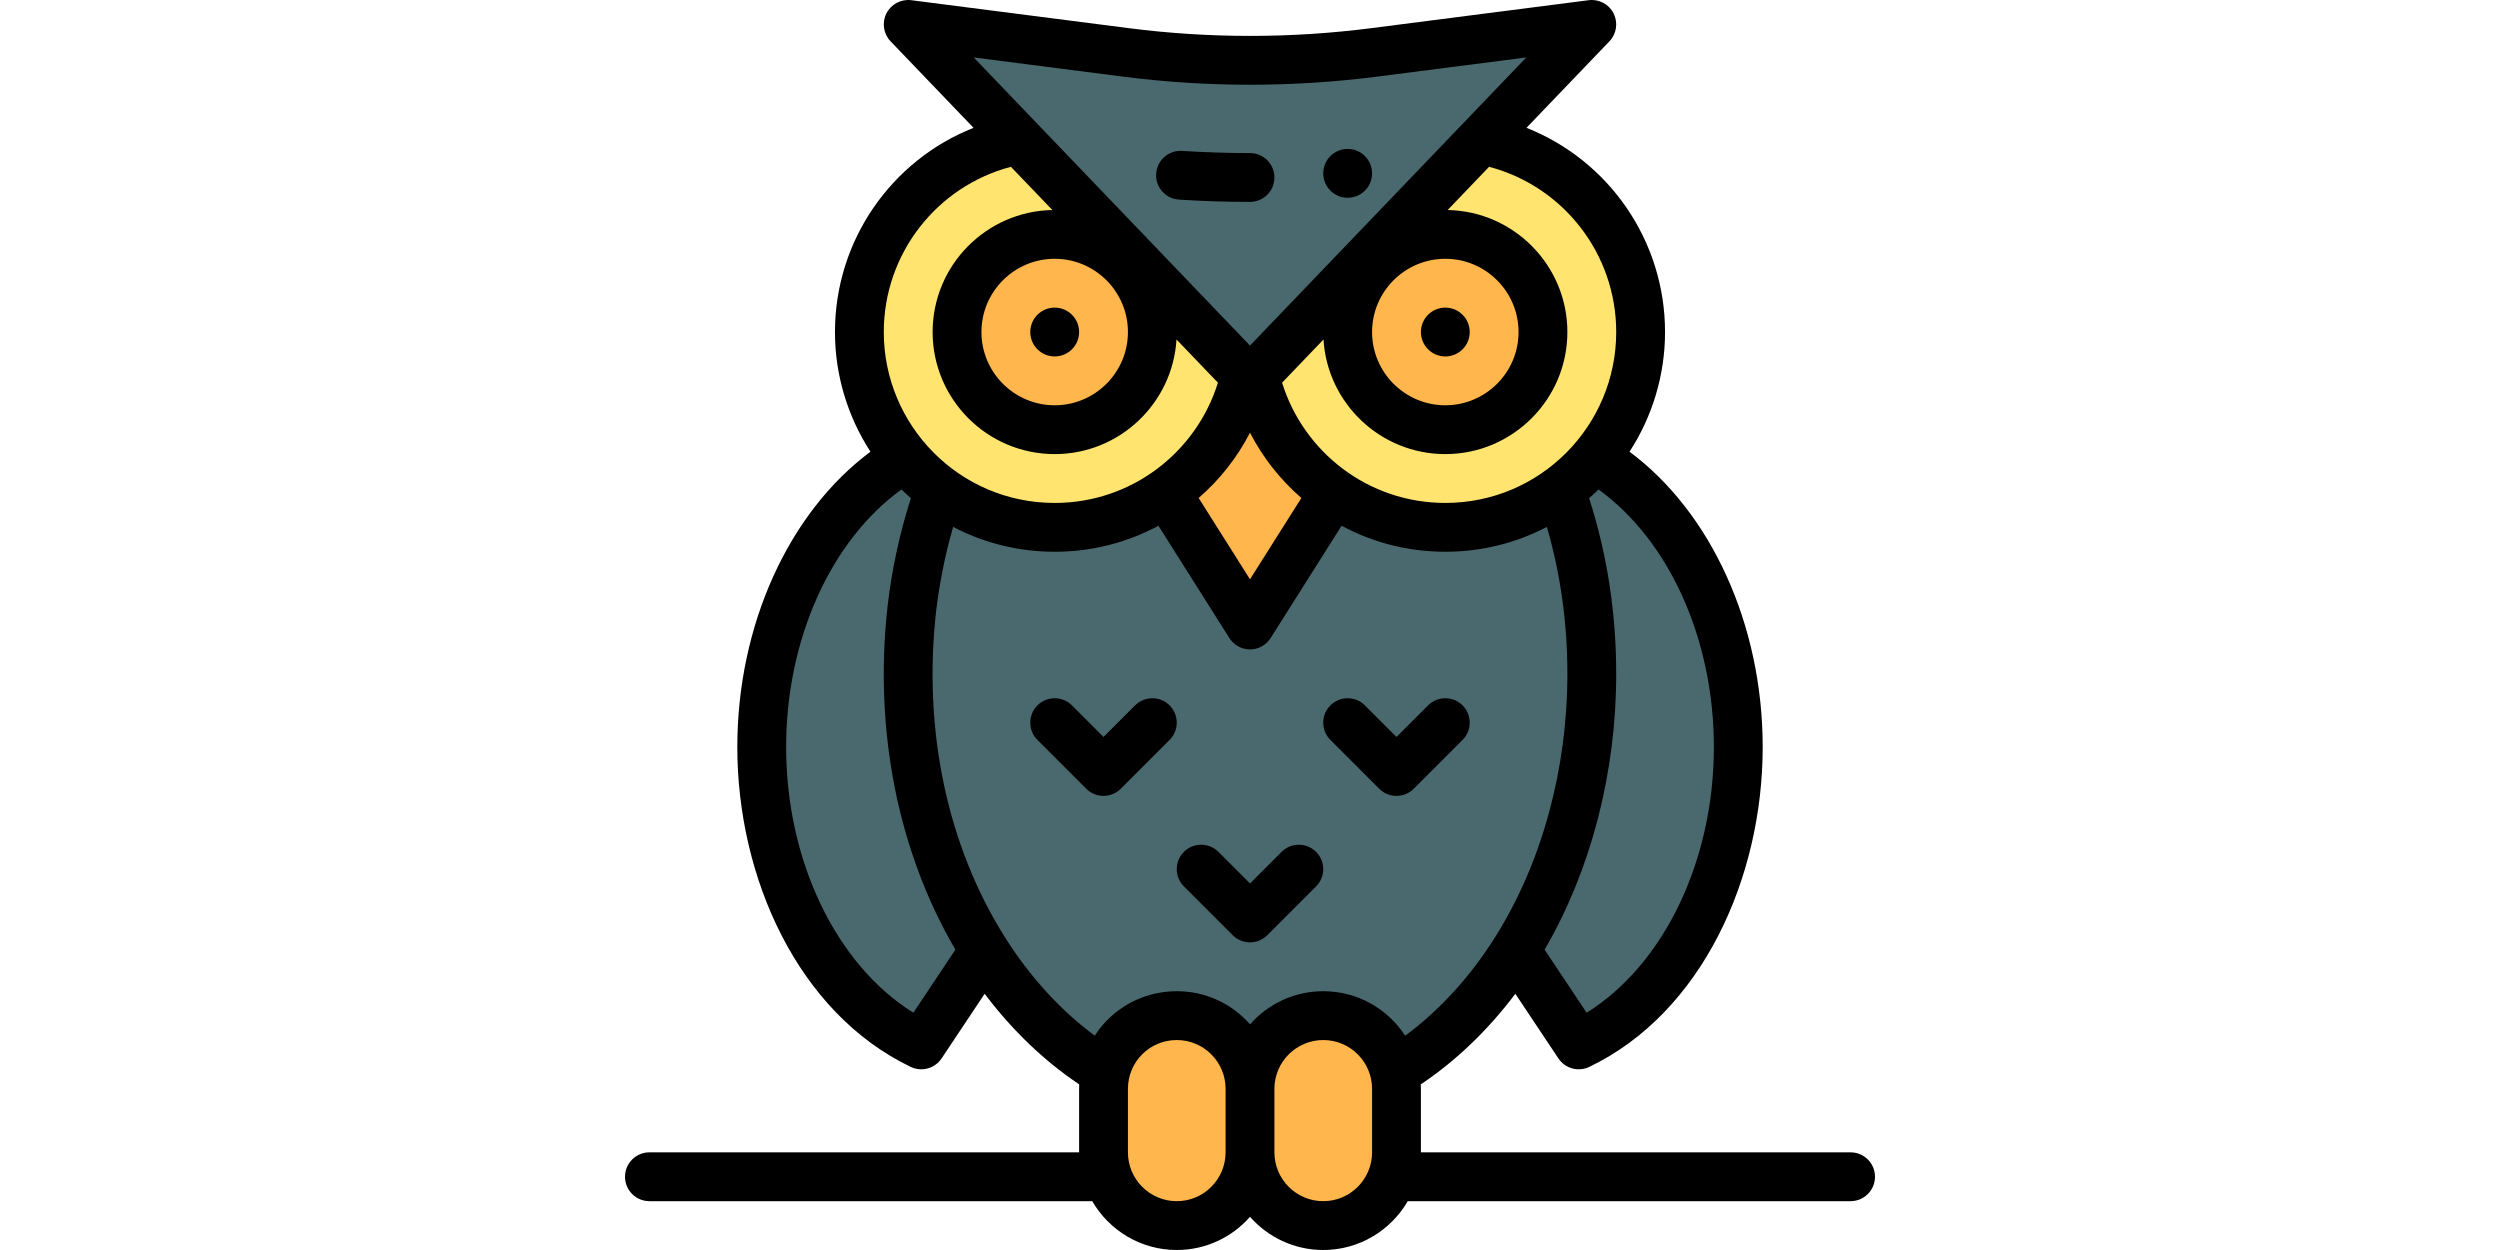
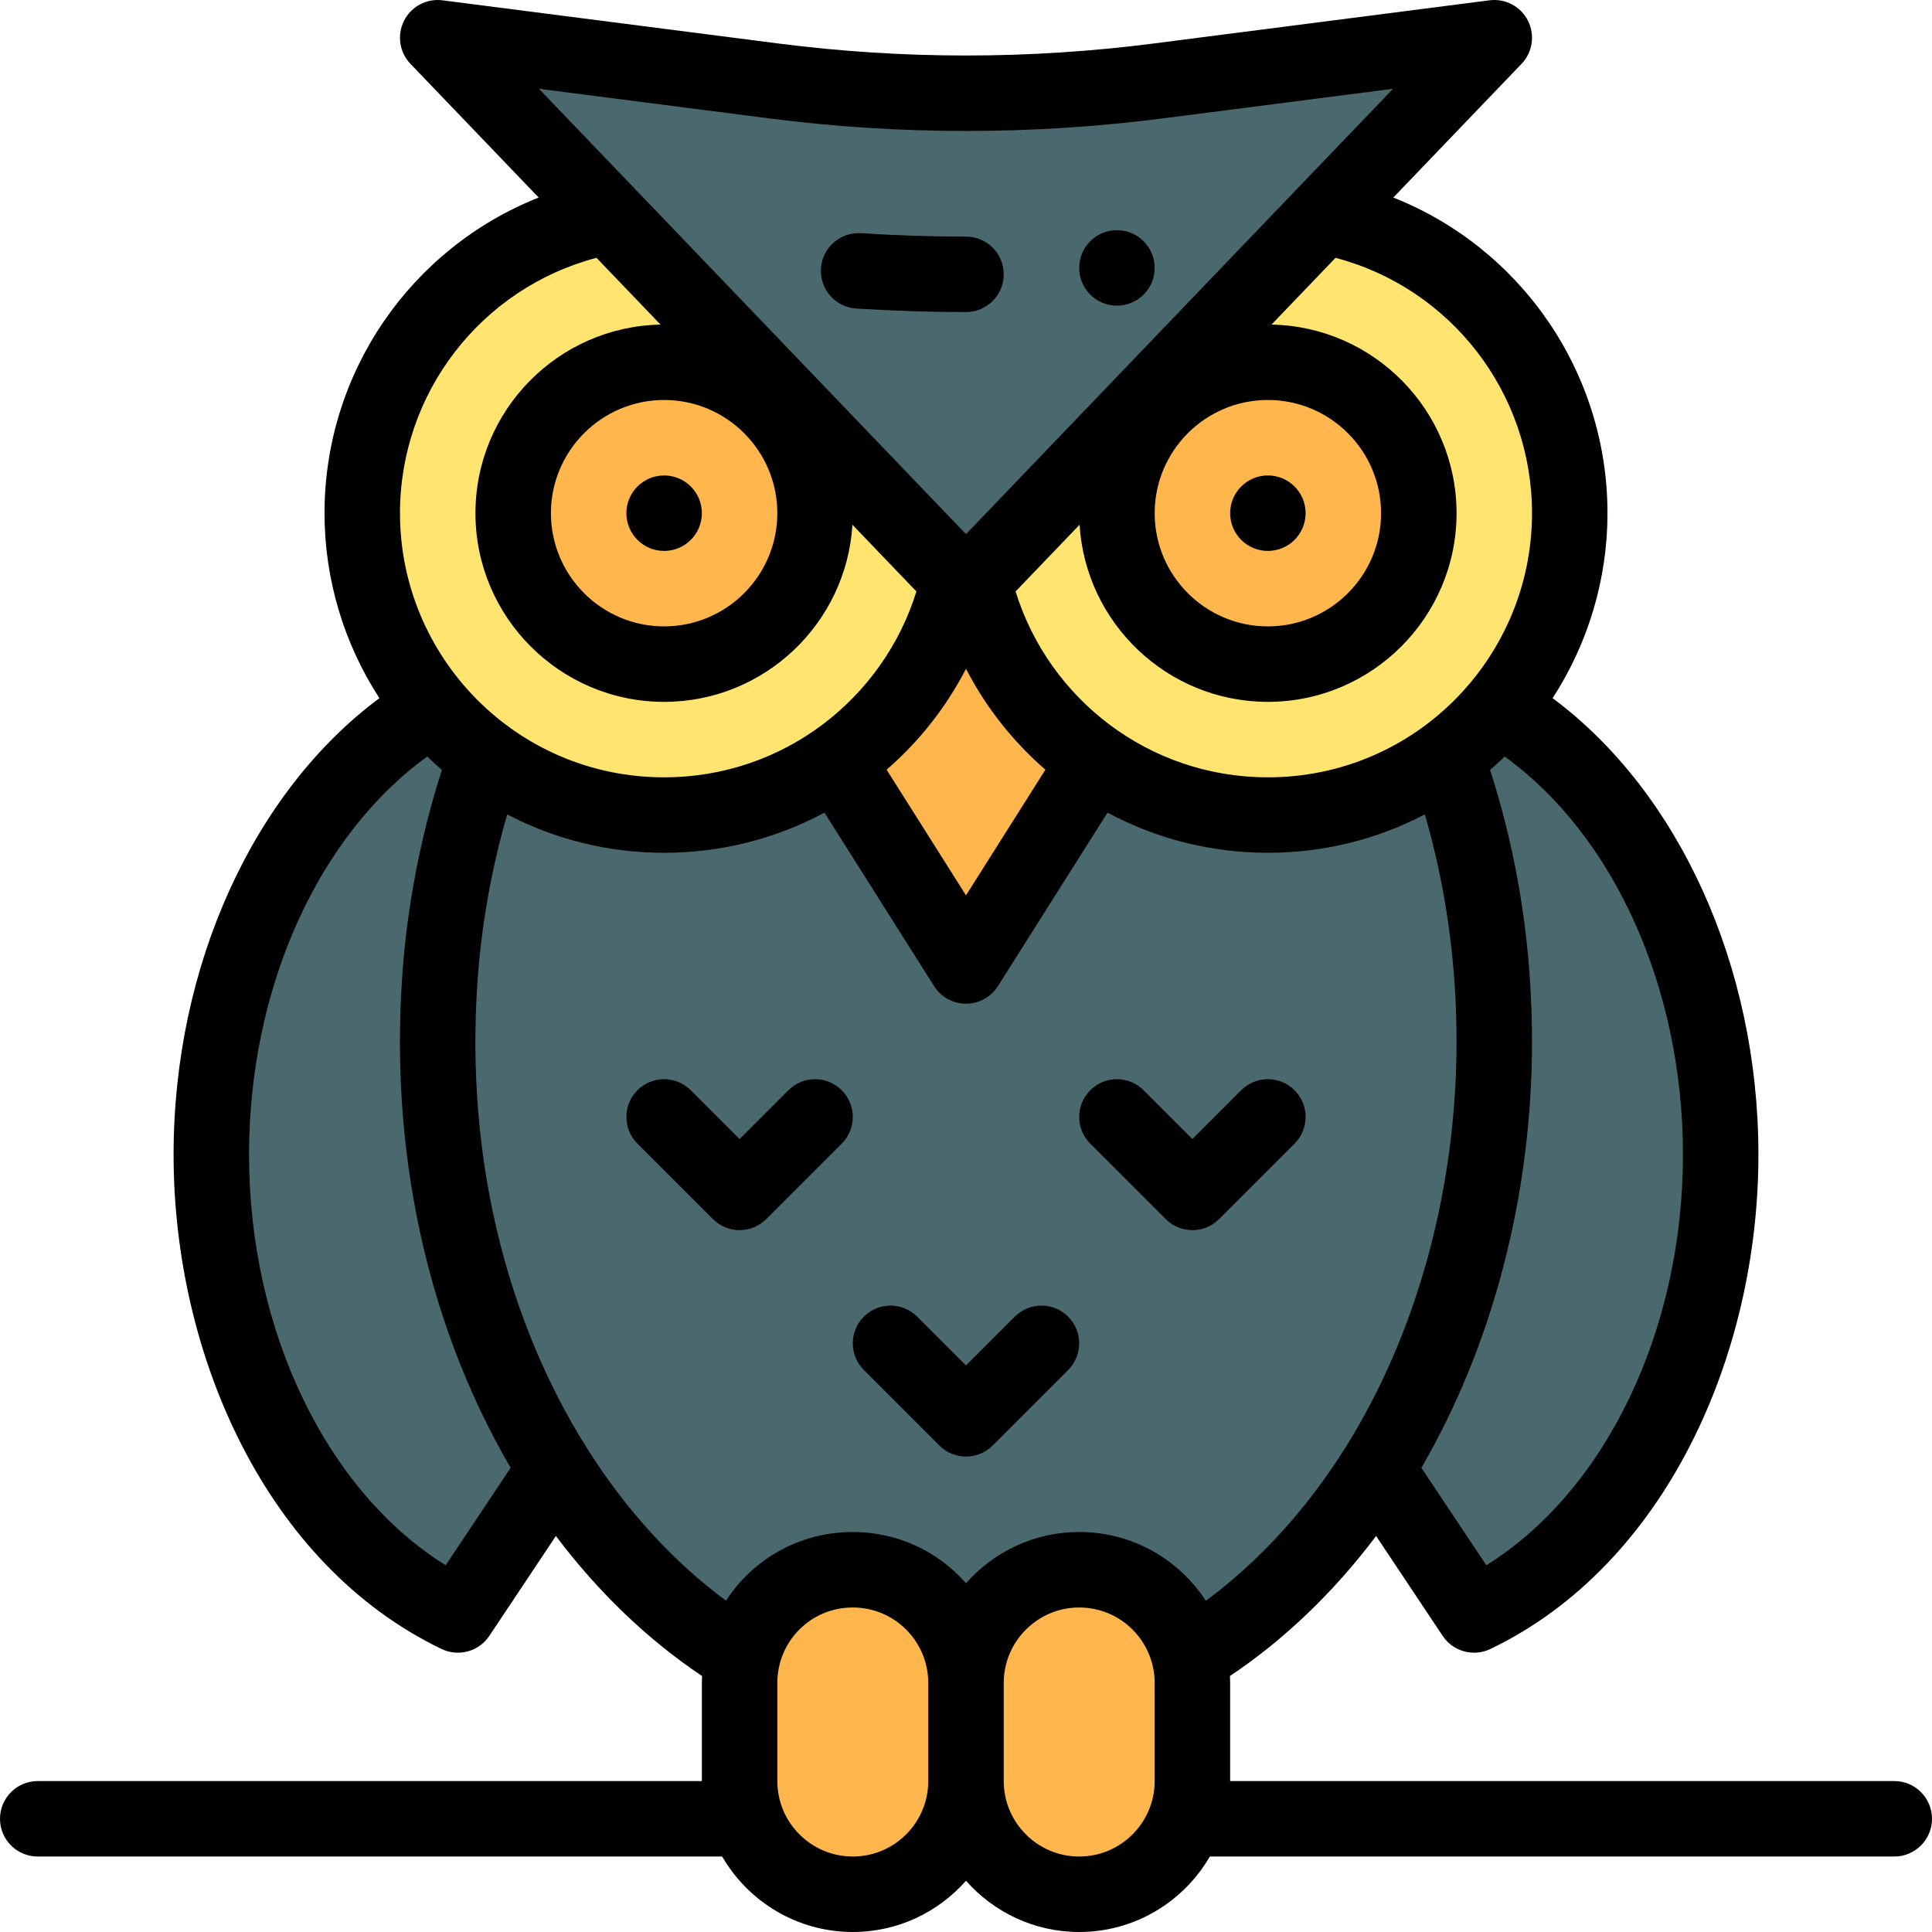
- <svg xmlns="http://www.w3.org/2000/svg" height="100pt" viewBox="0 0 512 512" width="200pt">
+ <svg xmlns="http://www.w3.org/2000/svg" height="200pt" viewBox="0 0 512 512" width="200pt">
  <path d="m397.211 187.52-.012-.012h-282.398l-.012.012c-34.668 20.41-58.789 65.781-58.789 118.48 0 55.961 27.199 103.66 65.352 121.98l25.816-38.742c13.312 21.109 30.25 38.281 49.613 49.91h118.438c19.359-11.629 36.312-28.801 49.609-49.91l25.82 38.742c38.152-18.32 65.352-66.02 65.352-121.98 0-52.699-24.121-98.07-58.789-118.48zm0 0" fill="#4a696f" />
  <path d="m350.609 57.328c37.211 6.871 65.391 39.48 65.391 78.672 0 44.09-35.746 80-80 80-37.504 0-69.566-25.973-77.918-61.789l-.191-.18zm0 0" fill="#ffe470" />
  <path d="m396 10c-1.816 1.895-137.984 143.898-138.109 144.031l-1.891 1.969-1.891-1.969c-.195-.207-118.777-123.871-138.109-144.031l88.992 11.441c33.867 4.359 68.148 4.359 102.02 0zm0 0" fill="#4a696f" />
  <g fill="#ffb64c">
    <path d="m336 96c22.09 0 40 17.91 40 40s-17.91 40-40 40-40-17.91-40-40 17.91-40 40-40zm0 0" />
    <path d="m258.082 154.211-.191-.18h-3.781l-.188.18-32.242 47.469 34.32 54.32 34.32-54.32zm0 0" />
    <path d="m286 416c-16.57 0-30 13.43-30 30 0-16.562-13.438-30-30-30-16.656 0-30 13.539-30 30v26c0 16.57 13.43 30 30 30s30-13.43 30-30c0 16.57 13.43 30 30 30s30-13.43 30-30v-26c0-16.406-13.297-30-30-30zm0 0" />
  </g>
  <path d="m161.391 57.328 92.719 96.703-.188.18c-8.336 35.734-40.324 61.789-77.922 61.789-44.238 0-80-35.895-80-80 0-39.191 28.18-71.801 65.391-78.672zm0 0" fill="#ffe470" />
  <path d="m176 96c22.09 0 40 17.91 40 40s-17.91 40-40 40-40-17.91-40-40 17.91-40 40-40zm0 0" fill="#ffb64c" />
  <path d="m336 146c5.52 0 10-4.48 10-10s-4.48-10-10-10-10 4.48-10 10 4.48 10 10 10zm0 0" />
  <path d="m296 81c5.52 0 10-4.48 10-10s-4.48-10-10-10-10 4.48-10 10 4.48 10 10 10zm0 0" />
  <path d="m166 136c0 5.52 4.48 10 10 10s10-4.48 10-10-4.48-10-10-10-10 4.48-10 10zm0 0" />
  <path d="m226.898 81.762c9.719.621 19.512.938 29.102.938 5.523 0 10-4.477 10-10 0-5.52-4.477-10-10-10-9.164 0-18.523-.301-27.82-.898-5.5-.355-10.266 3.828-10.617 9.34-.355 5.512 3.824 10.266 9.336 10.621zm0 0" />
  <path d="m502 472h-176v-26c0-.617-.023-1.227-.051-1.836 14.352-9.59 27.508-22.195 38.734-37.113l17.645 26.477c2.75 4.125 8.137 5.637 12.652 3.469 46.301-22.238 71.02-77.676 71.02-130.996 0-49.988-21.109-96.133-54.543-120.98 9.43-14.52 14.543-31.562 14.543-49.02 0-37.457-23.047-70.289-56.754-83.648l33.973-35.43c2.934-3.059 3.617-7.637 1.711-11.422-1.91-3.789-6-5.961-10.207-5.418l-88.988 11.441c-33 4.246-66.465 4.246-99.469 0l-88.988-11.441c-4.207-.543-8.297 1.629-10.207 5.418-1.91 3.785-1.223 8.363 1.711 11.422l33.973 35.43c-33.707 13.359-56.754 46.191-56.754 83.648 0 17.461 5.113 34.504 14.543 49.02-33.434 24.848-54.543 70.992-54.543 120.98 0 53.242 24.664 108.73 71.02 130.996 4.477 2.145 9.875.695 12.652-3.469l17.645-26.477c11.238 14.922 24.395 27.527 38.734 37.113-.027.609-.051 1.223-.051 1.836v26h-176c-5.523 0-10 4.477-10 10s4.477 10 10 10h181.379c6.93 11.945 19.848 20 34.621 20 11.938 0 22.664-5.266 30-13.586 7.336 8.32 18.062 13.586 30 13.586 14.773 0 27.691-8.055 34.617-20h181.383c5.52 0 10-4.477 10-10s-4.477-10-10-10zm-56-166c0 46.777-20.633 89.223-52.113 108.805l-17.215-25.828c18.949-32.512 29.328-72.348 29.328-112.977 0-24.984-3.742-49.148-11.109-71.949 1.324-1.148 2.613-2.336 3.871-3.562 28.918 20.918 47.238 61.324 47.238 105.512zm-40-170c0 38.27-30.969 70-70 70-31.641 0-58.074-20.902-66.859-49.258l16.961-17.688c1.586 26.152 23.355 46.945 49.898 46.945 27.57 0 50-22.43 50-50 0-27.25-21.914-49.465-49.043-49.977l16.969-17.699c30.465 8.023 52.074 35.68 52.074 67.676zm-150 41.234c5.223 10.129 12.348 19.203 21.043 26.742l-21.043 33.301-21.039-33.301c8.695-7.539 15.816-16.613 21.039-26.742zm80-71.234c16.543 0 30 13.457 30 30s-13.457 30-30 30-30-13.457-30-30 13.457-30 30-30zm-132.285-74.641c34.695 4.465 69.875 4.465 104.57 0l60.883-7.828-113.168 118.02c-11.211-11.688-97.469-101.645-113.168-118.02zm2.285 104.641c0 16.543-13.457 30-30 30s-30-13.457-30-30 13.457-30 30-30 30 13.457 30 30zm-47.926-67.676 16.973 17.699c-27.133.512-49.047 22.727-49.047 49.977 0 27.57 22.43 50 50 50 26.543 0 48.312-20.793 49.898-46.945l16.961 17.688c-8.789 28.371-35.234 49.258-66.859 49.258-39.102 0-70-31.816-70-70 0-31.996 21.609-59.652 52.074-67.676zm-39.961 346.48c-31.477-19.582-52.113-62.027-52.113-108.805 0-44.188 18.32-84.594 47.238-105.512 1.258 1.227 2.547 2.414 3.871 3.562-4.551 14.117-7.77 28.953-9.566 44.242-5.648 50.691 4.211 100.363 27.785 140.684zm37.516-30.898c-23.605-37.449-33.625-84.824-28.219-133.34 1.406-11.926 3.758-23.559 7.004-34.738 12.766 6.68 26.918 10.172 41.586 10.172 14.984 0 29.488-3.66 42.492-10.645l29.055 45.984c1.832 2.898 5.023 4.656 8.453 4.656s6.621-1.758 8.453-4.656l29.055-45.988c13.004 6.988 27.508 10.645 42.492 10.645 14.672 0 28.824-3.492 41.594-10.172 5.578 19.156 8.406 39.336 8.406 60.172 0 39.266-10.523 77.586-29.629 107.91-10.238 16.25-22.828 30.004-36.812 40.324-7.082-10.902-19.367-18.234-33.559-18.234-11.93 0-22.652 5.258-29.988 13.574-7.738-8.766-18.531-13.574-30.012-13.574-13.957 0-26.418 7.082-33.59 18.207-13.965-10.309-26.539-24.059-36.781-40.297zm70.371 108.094c-11.027 0-20-8.973-20-20v-26c0-10.992 8.812-20 20-20 11.047 0 20 8.953 20 20v26c0 11.027-8.973 20-20 20zm60 0c-11.027 0-20-8.973-20-20v-26c0-11.027 8.973-20 20-20 11.148 0 20 9.07 20 20v26c0 11.027-8.973 20-20 20zm0 0" />
  <path d="m228.93 363.07 20 20c1.953 1.953 4.512 2.93 7.07 2.93s5.117-.977 7.07-2.93l20-20c3.906-3.906 3.906-10.238 0-14.145-3.906-3.902-10.234-3.902-14.145 0l-12.926 12.93-12.93-12.93c-3.906-3.902-10.238-3.902-14.145 0-3.902 3.906-3.902 10.238.004 14.145zm0 0" />
  <path d="m196 326c2.559 0 5.121-.977 7.07-2.93l20-20c3.906-3.906 3.906-10.238 0-14.145-3.902-3.902-10.234-3.902-14.141 0l-12.93 12.93-12.93-12.93c-3.906-3.902-10.238-3.902-14.145 0-3.902 3.906-3.902 10.238 0 14.145l20 20c1.957 1.953 4.516 2.93 7.074 2.93zm0 0" />
  <path d="m308.93 323.07c1.953 1.953 4.512 2.93 7.07 2.93s5.117-.977 7.07-2.93l20-20c3.906-3.906 3.906-10.238 0-14.145-3.906-3.902-10.234-3.902-14.145 0l-12.926 12.93-12.93-12.93c-3.906-3.902-10.238-3.902-14.145 0-3.906 3.906-3.906 10.238 0 14.145zm0 0" />
</svg>
